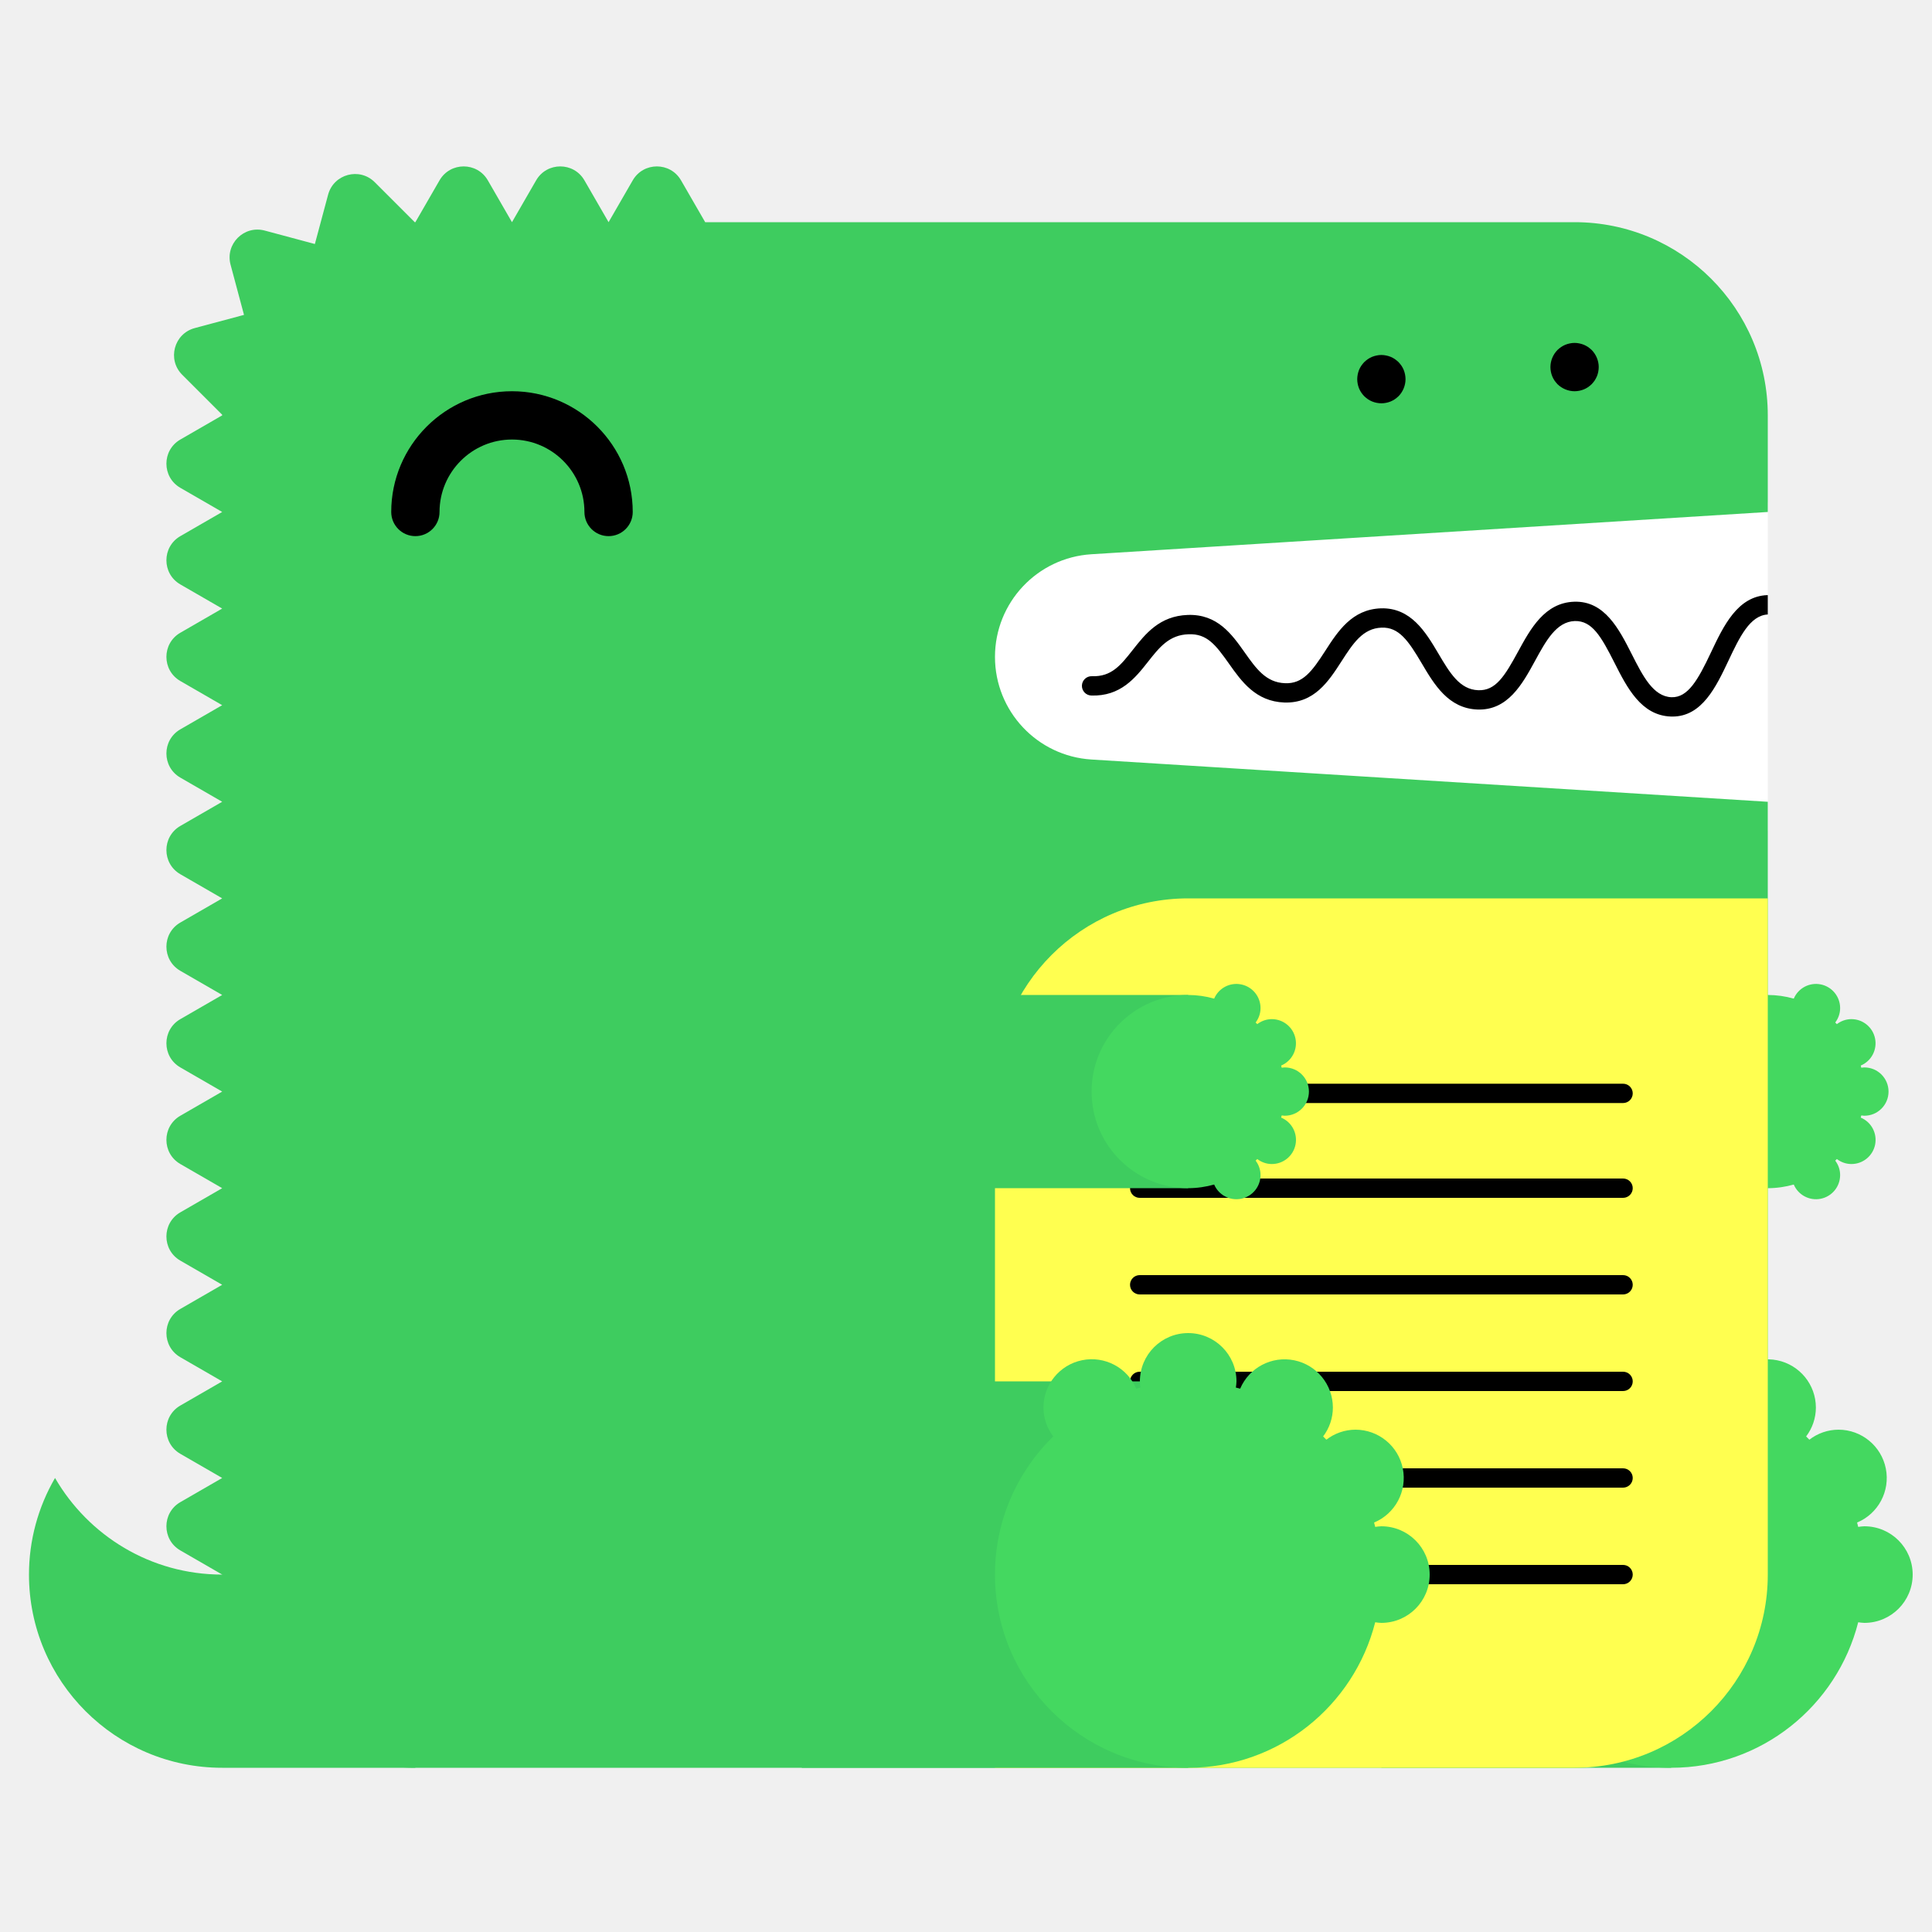
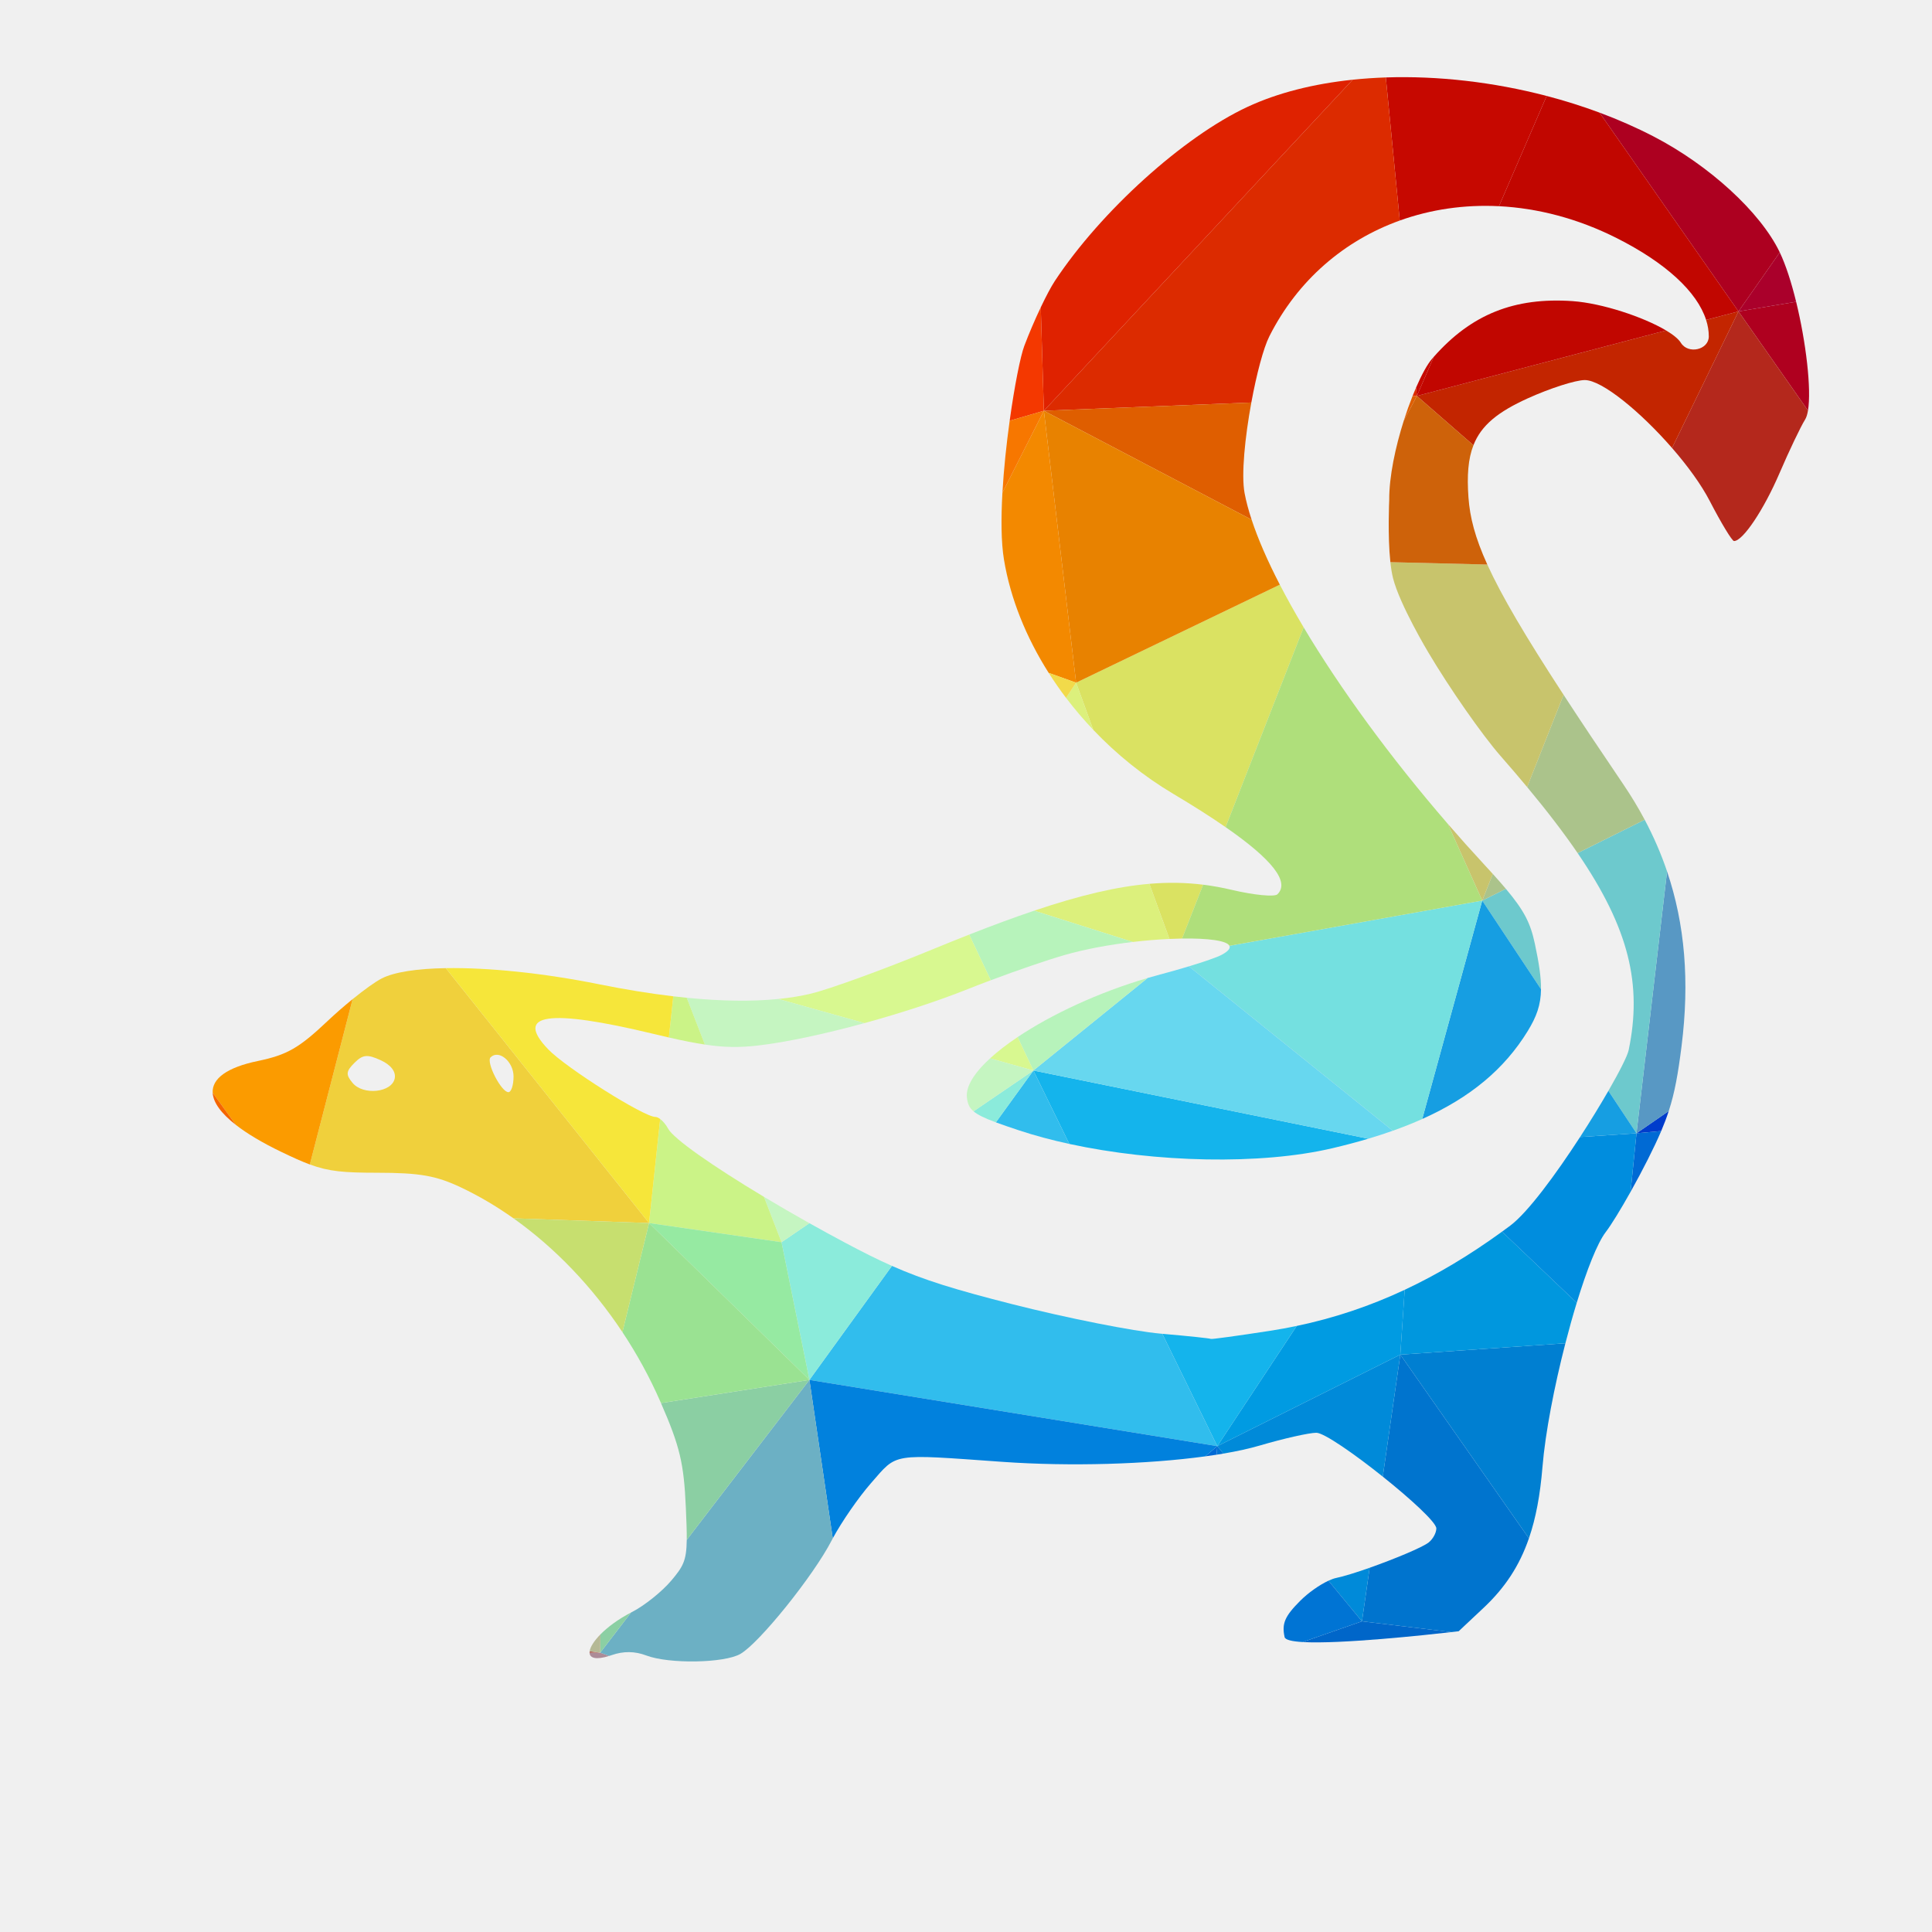
- <svg xmlns="http://www.w3.org/2000/svg" width="200" height="200" viewBox="0 0 200 200">
-   <g fill="none" fill-rule="evenodd">
-     <path fill="#FFF" d="M99 52h84v34H99z" />
-     <path d="M23 163c-7.398 0-13.843-4.027-17.303-10A19.886 19.886 0 0 0 3 163c0 11.046 8.954 20 20 20h20v-20H23z" fill="#3ECC5F" />
-     <path d="M112.98 57.376L183 53V43c0-11.046-8.954-20-20-20H73l-2.5-4.33c-1.112-1.925-3.889-1.925-5 0L63 23l-2.5-4.33c-1.111-1.925-3.889-1.925-5 0L53 23l-2.5-4.33c-1.111-1.925-3.889-1.925-5 0L43 23c-.022 0-.042.003-.065.003l-4.142-4.141c-1.57-1.571-4.252-.853-4.828 1.294l-1.369 5.104-5.192-1.392c-2.148-.575-4.111 1.389-3.535 3.536l1.39 5.193-5.102 1.367c-2.148.576-2.867 3.259-1.296 4.83l4.142 4.142c0 .021-.003.042-.003.064l-4.33 2.5c-1.925 1.111-1.925 3.889 0 5L23 53l-4.33 2.5c-1.925 1.111-1.925 3.889 0 5L23 63l-4.33 2.5c-1.925 1.111-1.925 3.889 0 5L23 73l-4.33 2.5c-1.925 1.111-1.925 3.889 0 5L23 83l-4.33 2.5c-1.925 1.111-1.925 3.889 0 5L23 93l-4.33 2.5c-1.925 1.111-1.925 3.889 0 5L23 103l-4.33 2.5c-1.925 1.111-1.925 3.889 0 5L23 113l-4.33 2.5c-1.925 1.111-1.925 3.889 0 5L23 123l-4.33 2.5c-1.925 1.111-1.925 3.889 0 5L23 133l-4.33 2.5c-1.925 1.111-1.925 3.889 0 5L23 143l-4.33 2.5c-1.925 1.111-1.925 3.889 0 5L23 153l-4.33 2.5c-1.925 1.111-1.925 3.889 0 5L23 163c0 11.046 8.954 20 20 20h120c11.046 0 20-8.954 20-20V83l-70.02-4.376A10.645 10.645 0 0 1 103 68c0-5.621 4.37-10.273 9.98-10.624" fill="#3ECC5F" />
-     <path fill="#3ECC5F" d="M143 183h30v-40h-30z" />
-     <path d="M193 158c-.219 0-.428.037-.639.064-.038-.15-.074-.301-.116-.451A5 5 0 0 0 190.32 148a4.96 4.96 0 0 0-3.016 1.036 26.531 26.531 0 0 0-.335-.336 4.955 4.955 0 0 0 1.011-2.987 5 5 0 0 0-9.599-1.959c-.148-.042-.297-.077-.445-.115.027-.211.064-.42.064-.639a5 5 0 0 0-5-5 5 5 0 0 0-5 5c0 .219.037.428.064.639-.148.038-.297.073-.445.115a4.998 4.998 0 0 0-9.599 1.959c0 1.125.384 2.151 1.011 2.987-3.717 3.632-6.031 8.693-6.031 14.3 0 11.046 8.954 20 20 20 9.339 0 17.16-6.41 19.361-15.064.211.027.42.064.639.064a5 5 0 0 0 5-5 5 5 0 0 0-5-5" fill="#44D860" />
-     <path fill="#3ECC5F" d="M153 123h30v-20h-30z" />
-     <path d="M193 115.5a2.5 2.5 0 1 0 0-5c-.109 0-.214.019-.319.032-.02-.075-.037-.15-.058-.225a2.501 2.501 0 0 0-.963-4.807c-.569 0-1.088.197-1.508.518a6.653 6.653 0 0 0-.168-.168c.314-.417.506-.931.506-1.494a2.5 2.5 0 0 0-4.8-.979A9.987 9.987 0 0 0 183 103c-5.522 0-10 4.478-10 10s4.478 10 10 10c.934 0 1.833-.138 2.69-.377a2.5 2.5 0 0 0 4.8-.979c0-.563-.192-1.077-.506-1.494.057-.055.113-.111.168-.168.42.321.939.518 1.508.518a2.5 2.5 0 0 0 .963-4.807c.021-.074.038-.15.058-.225.105.013.21.032.319.032" fill="#44D860" />
-     <path d="M63 55.5a2.5 2.5 0 0 1-2.5-2.5c0-4.136-3.364-7.5-7.5-7.5s-7.5 3.364-7.5 7.5a2.5 2.5 0 1 1-5 0c0-6.893 5.607-12.5 12.5-12.5S65.5 46.107 65.5 53a2.5 2.5 0 0 1-2.5 2.5" fill="#000" />
-     <path d="M103 183h60c11.046 0 20-8.954 20-20V93h-60c-11.046 0-20 8.954-20 20v70z" fill="#FFFF50" />
-     <path d="M168.02 124h-50.04a1 1 0 1 1 0-2h50.04a1 1 0 1 1 0 2m0 20h-50.04a1 1 0 1 1 0-2h50.04a1 1 0 1 1 0 2m0 20h-50.04a1 1 0 1 1 0-2h50.04a1 1 0 1 1 0 2m0-49.814h-50.04a1 1 0 1 1 0-2h50.04a1 1 0 1 1 0 2m0 19.814h-50.04a1 1 0 1 1 0-2h50.04a1 1 0 1 1 0 2m0 20h-50.04a1 1 0 1 1 0-2h50.04a1 1 0 1 1 0 2M183 61.611c-.012 0-.022-.006-.034-.005-3.09.105-4.552 3.196-5.842 5.923-1.346 2.85-2.387 4.703-4.093 4.647-1.889-.068-2.969-2.202-4.113-4.46-1.314-2.594-2.814-5.536-5.963-5.426-3.046.104-4.513 2.794-5.807 5.167-1.377 2.528-2.314 4.065-4.121 3.994-1.927-.07-2.951-1.805-4.136-3.813-1.321-2.236-2.848-4.75-5.936-4.664-2.994.103-4.465 2.385-5.763 4.4-1.373 2.13-2.335 3.428-4.165 3.351-1.973-.07-2.992-1.51-4.171-3.177-1.324-1.873-2.816-3.993-5.895-3.89-2.928.1-4.399 1.97-5.696 3.618-1.232 1.564-2.194 2.802-4.229 2.724a1 1 0 0 0-.072 2c3.017.101 4.545-1.8 5.872-3.487 1.177-1.496 2.193-2.787 4.193-2.855 1.926-.082 2.829 1.115 4.195 3.045 1.297 1.834 2.769 3.914 5.731 4.021 3.103.104 4.596-2.215 5.918-4.267 1.182-1.834 2.202-3.417 4.15-3.484 1.793-.067 2.769 1.35 4.145 3.681 1.297 2.197 2.766 4.686 5.787 4.796 3.125.108 4.634-2.62 5.949-5.035 1.139-2.088 2.214-4.06 4.119-4.126 1.793-.042 2.728 1.595 4.111 4.33 1.292 2.553 2.757 5.445 5.825 5.556l.169.003c3.064 0 4.518-3.075 5.805-5.794 1.139-2.41 2.217-4.68 4.067-4.773v-2z" fill="#000" />
-     <path fill="#3ECC5F" d="M83 183h40v-40H83z" />
-     <path d="M143 158c-.219 0-.428.037-.639.064-.038-.15-.074-.301-.116-.451A5 5 0 0 0 140.32 148a4.96 4.96 0 0 0-3.016 1.036 26.531 26.531 0 0 0-.335-.336 4.955 4.955 0 0 0 1.011-2.987 5 5 0 0 0-9.599-1.959c-.148-.042-.297-.077-.445-.115.027-.211.064-.42.064-.639a5 5 0 0 0-5-5 5 5 0 0 0-5 5c0 .219.037.428.064.639-.148.038-.297.073-.445.115a4.998 4.998 0 0 0-9.599 1.959c0 1.125.384 2.151 1.011 2.987-3.717 3.632-6.031 8.693-6.031 14.3 0 11.046 8.954 20 20 20 9.339 0 17.16-6.41 19.361-15.064.211.027.42.064.639.064a5 5 0 0 0 5-5 5 5 0 0 0-5-5" fill="#44D860" />
-     <path fill="#3ECC5F" d="M83 123h40v-20H83z" />
-     <path d="M133 115.5a2.5 2.5 0 1 0 0-5c-.109 0-.214.019-.319.032-.02-.075-.037-.15-.058-.225a2.501 2.501 0 0 0-.963-4.807c-.569 0-1.088.197-1.508.518a6.653 6.653 0 0 0-.168-.168c.314-.417.506-.931.506-1.494a2.5 2.5 0 0 0-4.8-.979A9.987 9.987 0 0 0 123 103c-5.522 0-10 4.478-10 10s4.478 10 10 10c.934 0 1.833-.138 2.69-.377a2.5 2.5 0 0 0 4.8-.979c0-.563-.192-1.077-.506-1.494.057-.055.113-.111.168-.168.42.321.939.518 1.508.518a2.5 2.5 0 0 0 .963-4.807c.021-.074.038-.15.058-.225.105.013.21.032.319.032" fill="#44D860" />
-     <path d="M143 41.75c-.16 0-.33-.02-.49-.05a2.52 2.52 0 0 1-.47-.14c-.15-.06-.29-.14-.431-.23-.13-.09-.259-.2-.38-.31-.109-.12-.219-.24-.309-.38s-.17-.28-.231-.43a2.619 2.619 0 0 1-.189-.96c0-.16.02-.33.05-.49.03-.16.08-.31.139-.47.061-.15.141-.29.231-.43.09-.13.2-.26.309-.38.121-.11.25-.22.38-.31.141-.09.281-.17.431-.23.149-.06.31-.11.47-.14.32-.07.65-.07.98 0 .159.03.32.08.47.14.149.06.29.14.43.23.13.09.259.2.38.31.11.12.22.25.31.38.09.14.17.28.23.43.06.16.11.31.14.47.029.16.05.33.05.49 0 .66-.271 1.31-.73 1.77-.121.11-.25.22-.38.31-.14.09-.281.17-.43.23a2.565 2.565 0 0 1-.96.19m20-1.25c-.66 0-1.3-.27-1.771-.73a3.802 3.802 0 0 1-.309-.38c-.09-.14-.17-.28-.231-.43a2.619 2.619 0 0 1-.189-.96c0-.66.27-1.3.729-1.77.121-.11.25-.22.38-.31.141-.09.281-.17.431-.23.149-.06.31-.11.47-.14.32-.07.66-.07.98 0 .159.03.32.08.47.14.149.06.29.14.43.23.13.09.259.2.38.31.459.47.73 1.11.73 1.77 0 .16-.021.33-.05.49-.03.16-.08.32-.14.47-.07.15-.14.29-.23.43-.09.13-.2.26-.31.38-.121.11-.25.22-.38.31-.14.09-.281.17-.43.23a2.565 2.565 0 0 1-.96.19" fill="#000" />
+ <svg xmlns="http://www.w3.org/2000/svg" version="1.1" id="svg88231" xml:space="preserve" width="800" height="800" viewBox="0 0 800 800">
+   <defs id="defs88235">
+     <clipPath clipPathUnits="userSpaceOnUse" id="clipPath88247">
+       <path d="M 0,600 H 600 V 0 H 0 Z" id="path88245" />
+     </clipPath>
+   </defs>
+   <g id="g88239" transform="matrix(1.333333,0,0,-1.333333,0,800)">
+     <g id="g88241">
+       <g id="g88243" clip-path="url(#clipPath88247)">
+         <path d="m 561.484,472.497 c 1.119,6.682 -0.619,21.272 -3.679,33.791 l -17.907,-3.001 z" style="fill:#af001f;fill-opacity:1;fill-rule:nonzero;stroke:none" id="path88249" />
+         <path d="m 519.269,460.875 c 4.81,-5.525 9.075,-11.366 11.723,-16.487 3.529,-6.823 6.913,-12.41 7.523,-12.415 2.742,-0.014 9.249,9.699 14.159,21.15 2.954,6.874 6.516,14.34 7.92,16.592 0.396,0.631 0.688,1.58 0.89,2.782 l -21.586,30.79 z" style="fill:#b4281c;fill-opacity:1;fill-rule:nonzero;stroke:none" id="path88251" />
+         <path d="m 515.9,248.745 c 0.912,2.143 1.679,4.166 2.342,6.204 l -10.012,-6.894 z" style="fill:#003ccc;fill-opacity:1;fill-rule:nonzero;stroke:none" id="path88253" />
+         <path d="m 506.389,229.867 c 1.849,3.301 3.733,6.828 5.406,10.154 1.639,3.259 2.981,6.082 4.105,8.724 l -7.67,-0.69 z" style="fill:#006ad4;fill-opacity:1;fill-rule:nonzero;stroke:none" id="path88255" />
+         <path d="m 518.242,254.949 c 1.844,5.666 2.89,11.457 3.996,20.289 2.497,19.944 1.055,37.686 -4.517,54.14 l -9.491,-81.323 z" style="fill:#5898c4;fill-opacity:1;fill-rule:nonzero;stroke:none" id="path88257" />
+         <path d="m 557.805,506.288 c -1.45,5.931 -3.197,11.396 -5.08,15.334 l -12.827,-18.335 z" style="fill:#aa002b;fill-opacity:1;fill-rule:nonzero;stroke:none" id="path88259" />
+         <path d="m 552.725,521.622 c -0.031,0.066 -0.065,0.135 -0.095,0.2 -5.999,12.357 -21.813,26.833 -39.063,35.781 -5.369,2.784 -11.01,5.259 -16.824,7.425 l 43.155,-61.741 z" style="fill:#ad0020;fill-opacity:1;fill-rule:nonzero;stroke:none" id="path88261" />
+         <path d="m 404.543,90.049 c 11.705,-0.69 38.278,2.186 46.191,3.088 l -27.762,3.347 z" style="fill:#0066c9;fill-opacity:1;fill-rule:nonzero;stroke:none" id="path88263" />
+         <path d="m 505.796,273.879 c -0.364,-1.753 -2.783,-6.556 -6.295,-12.656 l 8.729,-13.168 9.491,81.323 c -1.856,5.481 -4.17,10.823 -6.951,16.052 l -20.822,-10.364 c 16.078,-23.533 20.056,-40.924 15.848,-61.187" style="fill:#6dc9cd;fill-opacity:1;fill-rule:nonzero;stroke:none" id="path88265" />
+         <path d="m 476.648,306.991 c -1.329,6.204 -3.179,10.079 -8.988,16.983 l -7.338,-3.653 18.25,-27.529 c 0.045,3.689 -0.621,8.111 -1.924,14.199" style="fill:#6dc9cd;fill-opacity:1;fill-rule:nonzero;stroke:none" id="path88267" />
+         <path d="m 529.847,500.646 c 0.549,-1.721 0.836,-3.431 0.836,-5.119 0,-4.189 -6.41,-5.651 -8.677,-1.985 -0.735,1.19 -2.369,2.509 -4.593,3.835 l -77.391,-20.343 17.566,-15.31 c 2.437,6.234 7.641,10.381 16.891,14.575 6.875,3.118 14.834,5.67 17.693,5.67 5.352,0 17.349,-9.899 27.097,-21.094 l 20.629,42.412 z" style="fill:#c32500;fill-opacity:1;fill-rule:nonzero;stroke:none" id="path88269" />
+         <path d="m 445.281,489.187 -5.259,-12.153 77.391,20.343 c -7.022,4.194 -19.939,8.474 -29.04,9.106 -18.073,1.254 -31.444,-4.108 -43.092,-17.296" style="fill:#c10600;fill-opacity:1;fill-rule:nonzero;stroke:none" id="path88271" />
+         <path d="m 502.028,526.083 c 15.252,-7.676 25.019,-16.685 27.819,-25.437 l 10.051,2.641 -43.155,61.741 c -5.345,1.991 -10.836,3.718 -16.41,5.175 l -14.814,-34.24 c 12.057,-0.607 24.48,-3.825 36.509,-9.88" style="fill:#c10600;fill-opacity:1;fill-rule:nonzero;stroke:none" id="path88273" />
+         <path d="m 429.434,141.42 c 8.638,-6.901 16.633,-14.218 16.633,-16.087 0,-1.381 -1.085,-3.351 -2.408,-4.378 -1.979,-1.539 -10.624,-5.125 -18.295,-7.836 l -2.392,-16.635 27.762,-3.347 c 1.444,0.165 2.267,0.264 2.267,0.264 l 7.735,7.264 c 6.594,6.188 11.116,12.977 14.082,21.587 l -39.937,57.055 z" style="fill:#0074ce;fill-opacity:1;fill-rule:nonzero;stroke:none" id="path88275" />
+         <path d="m 474.818,122.252 c 2.162,6.27 3.501,13.504 4.212,22.186 0.873,10.631 3.685,25.061 7.117,38.398 l -51.266,-3.529 z" style="fill:#007fd1;fill-opacity:1;fill-rule:nonzero;stroke:none" id="path88277" />
+         <path d="m 463.598,328.604 -3.276,-8.283 7.338,3.653 c -1.181,1.402 -2.525,2.932 -4.062,4.63" style="fill:#abc38b;fill-opacity:1;fill-rule:nonzero;stroke:none" id="path88279" />
+         <path d="m 489.948,335.066 20.822,10.364 c -1.979,3.717 -4.188,7.379 -6.641,10.997 -7.163,10.566 -13.297,19.742 -18.547,27.794 l -11.321,-28.64 c 6.156,-7.4 11.36,-14.18 15.687,-20.515" style="fill:#abc38b;fill-opacity:1;fill-rule:nonzero;stroke:none" id="path88281" />
+         <path d="m 444.74,488.575 c -1.455,-1.684 -3.215,-4.883 -4.969,-8.938 l 0.251,-2.603 5.259,12.153 c -0.18,-0.205 -0.362,-0.406 -0.541,-0.612" style="fill:#c60800;fill-opacity:1;fill-rule:nonzero;stroke:none" id="path88283" />
+         <path d="m 465.519,535.963 14.814,34.24 c -16.555,4.331 -33.813,6.29 -49.953,5.747 l 4.333,-44.437 c 9.619,3.458 20.066,4.99 30.806,4.45" style="fill:#c60800;fill-opacity:1;fill-rule:nonzero;stroke:none" id="path88285" />
+         <path d="m 432.616,420.46 c 2.073,-8.271 10.981,-23.106 10.981,-23.106 6.576,-11.107 16.675,-25.579 22.442,-32.159 2.911,-3.322 5.649,-6.522 8.222,-9.614 l 11.321,28.64 c -11.936,18.307 -19.287,30.784 -23.686,40.457 l -30.102,0.739 c 0.198,-1.834 0.466,-3.536 0.822,-4.957" style="fill:#c8c46c;fill-opacity:1;fill-rule:nonzero;stroke:none" id="path88287" />
+         <path d="m 460.78,331.68 c -3.794,4.1 -7.513,8.26 -11.142,12.454 l 10.684,-23.813 3.276,8.283 c -0.875,0.969 -1.812,1.989 -2.818,3.076" style="fill:#c8c46c;fill-opacity:1;fill-rule:nonzero;stroke:none" id="path88289" />
+         <path d="m 436.24,199.438 -1.359,-20.131 51.266,3.529 c 1.123,4.361 2.311,8.607 3.521,12.564 l -23.199,22.094 c -10.077,-7.317 -20.071,-13.296 -30.229,-18.056" style="fill:#0097de;fill-opacity:1;fill-rule:nonzero;stroke:none" id="path88291" />
+         <path d="m 490.704,246.886 c -7.558,-11.65 -16.23,-23.447 -21.698,-27.526 -0.845,-0.632 -1.691,-1.254 -2.537,-1.866 L 489.668,195.4 c 3.127,10.227 6.388,18.528 8.985,21.936 1.747,2.289 4.694,7.102 7.736,12.531 l 1.841,18.188 z" style="fill:#008dde;fill-opacity:1;fill-rule:nonzero;stroke:none" id="path88293" />
+         <path d="m 508.23,248.055 -8.729,13.168 c -2.495,-4.332 -5.544,-9.322 -8.797,-14.337 z" style="fill:#169ee2;fill-opacity:1;fill-rule:nonzero;stroke:none" id="path88295" />
+         <path d="m 474.42,279.752 c 2.772,4.511 4.094,8.126 4.152,13.04 l -18.25,27.529 -18.63,-67.837 c 15.064,6.751 25.544,15.582 32.728,27.268" style="fill:#169ee2;fill-opacity:1;fill-rule:nonzero;stroke:none" id="path88297" />
+         <path d="m 435.95,469.336 c -2.602,-8.204 -4.569,-17.402 -4.514,-24.648 0,0 -0.533,-10.984 0.358,-19.271 l 30.102,-0.739 c -3.809,8.383 -5.407,14.662 -5.85,20.809 -0.494,6.818 -0.111,12.007 1.542,16.237 l -17.566,15.31 z" style="fill:#ce620a;fill-opacity:1;fill-rule:nonzero;stroke:none" id="path88299" />
+         <path d="m 183.098,86.692 c 0.086,-1.631 1.984,-2.249 6.116,-0.953 l -2.799,1.002 z" style="fill:#ac8c98;fill-opacity:1;fill-rule:nonzero;stroke:none" id="path88301" />
+         <path d="m 397.462,418.424 -63.267,-30.437 5.337,-14.654 c 7.258,-7.628 15.626,-14.388 24.795,-19.845 6.327,-3.766 11.758,-7.22 16.295,-10.366 l 24.241,62.041 c -2.726,4.577 -5.203,9.012 -7.401,13.261" style="fill:#dae262;fill-opacity:1;fill-rule:nonzero;stroke:none" id="path88303" />
+         <path d="m 367.105,308.527 6.536,16.724 c -5.352,0.66 -10.809,0.771 -16.695,0.27 l 6.234,-17.115 c 1.354,0.061 2.665,0.102 3.925,0.121" style="fill:#dae262;fill-opacity:1;fill-rule:nonzero;stroke:none" id="path88305" />
+         <path d="m 425.364,113.119 c -4.155,-1.469 -8.026,-2.68 -10.4,-3.169 -0.69,-0.143 -1.512,-0.442 -2.403,-0.857 l 10.411,-12.609 z" style="fill:#008ad9;fill-opacity:1;fill-rule:nonzero;stroke:none" id="path88307" />
+         <path d="m 378.042,150.887 1.908,-2.31 c 4.279,0.731 8.099,1.569 11.299,2.509 7.401,2.174 15.3,3.956 17.555,3.956 2.383,0 11.84,-6.597 20.63,-13.622 l 5.447,37.887 z" style="fill:#008ad9;fill-opacity:1;fill-rule:nonzero;stroke:none" id="path88309" />
+         <path d="m 379.347,303.443 c -1.347,-0.721 -5.285,-2.084 -10.114,-3.547 l 63.307,-51.061 c 3.225,1.144 6.272,2.358 9.152,3.649 l 18.63,67.837 -78.509,-14.051 c 0.371,-0.755 -0.353,-1.696 -2.466,-2.827" style="fill:#74e0e0;fill-opacity:1;fill-rule:nonzero;stroke:none" id="path88311" />
+         <path d="m 381.813,306.27 78.509,14.051 -10.684,23.813 c -17.836,20.613 -33.457,42.034 -44.775,61.029 l -24.241,-62.041 c 14.616,-10.133 19.962,-17.061 16.098,-20.849 -0.892,-0.872 -7.243,-0.262 -14.119,1.359 -2.991,0.706 -5.961,1.249 -8.96,1.619 l -6.536,-16.724 c 8.027,0.12 13.913,-0.631 14.708,-2.257" style="fill:#afdf7b;fill-opacity:1;fill-rule:nonzero;stroke:none" id="path88313" />
+         <path d="m 420.089,575.244 c -12.092,-1.266 -23.272,-4.057 -32.68,-8.441 -19.905,-9.277 -45.556,-32.459 -59.821,-54.069 -1.161,-1.763 -2.738,-4.745 -4.371,-8.184 l 0.964,-32.117 z" style="fill:#df2200;fill-opacity:1;fill-rule:nonzero;stroke:none" id="path88315" />
+         <path d="m 436.24,199.438 c -10.882,-5.096 -21.955,-8.791 -33.527,-11.218 l -24.671,-37.333 56.839,28.42 z" style="fill:#009be2;fill-opacity:1;fill-rule:nonzero;stroke:none" id="path88317" />
+         <path d="m 332.095,244.741 c 26.778,-5.808 59.439,-6.562 81.681,-1.332 3.913,0.92 7.626,1.903 11.157,2.953 l -104.001,21.181 z" style="fill:#14b4ec;fill-opacity:1;fill-rule:nonzero;stroke:none" id="path88319" />
+         <path d="m 394.308,186.688 c -9.954,-1.535 -18.177,-2.664 -18.273,-2.499 -0.085,0.162 -6.827,0.874 -15.074,1.59 l 17.081,-34.892 24.671,37.333 c -2.773,-0.582 -5.571,-1.094 -8.405,-1.532" style="fill:#14b4ec;fill-opacity:1;fill-rule:nonzero;stroke:none" id="path88321" />
+         <path d="m 388.613,474.992 c 1.615,8.783 3.752,16.919 5.603,20.582 8.841,17.514 23.354,29.778 40.497,35.939 l -4.333,44.437 c -3.489,-0.117 -6.925,-0.353 -10.291,-0.706 L 324.181,472.433 Z" style="fill:#dc2b00;fill-opacity:1;fill-rule:nonzero;stroke:none" id="path88323" />
+         <path d="m 438.669,476.979 1.353,0.055 -0.251,2.603 c -0.37,-0.849 -0.738,-1.738 -1.102,-2.658" style="fill:#dc2b00;fill-opacity:1;fill-rule:nonzero;stroke:none" id="path88325" />
+         <path d="m 435.95,469.336 4.072,7.698 -1.353,-0.055 c -0.943,-2.372 -1.864,-4.954 -2.719,-7.643" style="fill:#df5e00;fill-opacity:1;fill-rule:nonzero;stroke:none" id="path88327" />
+         <path d="m 386.512,446.876 c -1.064,5.697 0.128,17.389 2.101,28.116 l -64.432,-2.559 64.525,-33.836 c -0.977,2.961 -1.716,5.733 -2.194,8.279" style="fill:#df5e00;fill-opacity:1;fill-rule:nonzero;stroke:none" id="path88329" />
+         <path d="m 360.289,297.362 c -1.292,-0.341 -2.581,-0.703 -3.867,-1.08 l -35.49,-28.739 104.001,-21.181 c 2.637,0.784 5.172,1.609 7.607,2.473 l -63.307,51.061 c -2.793,-0.847 -5.882,-1.726 -8.944,-2.534" style="fill:#67d7ef;fill-opacity:1;fill-rule:nonzero;stroke:none" id="path88331" />
+         <path d="m 412.561,109.093 c -2.773,-1.289 -6.252,-3.718 -8.753,-6.222 -4.798,-4.793 -5.782,-7.083 -4.862,-11.276 L 398.94,91.6 c 0.195,-0.881 2.311,-1.357 5.603,-1.551 l 18.429,6.435 z" style="fill:#0074d4;fill-opacity:1;fill-rule:nonzero;stroke:none" id="path88333" />
+         <path d="m 377.813,148.229 c 0.724,0.114 1.436,0.23 2.137,0.348 l -1.908,2.31 z" style="fill:#0074d4;fill-opacity:1;fill-rule:nonzero;stroke:none" id="path88335" />
+         <path d="m 324.181,472.433 10.014,-84.446 63.267,30.437 c -3.807,7.362 -6.776,14.164 -8.756,20.173 z" style="fill:#e88200;fill-opacity:1;fill-rule:nonzero;stroke:none" id="path88337" />
+         <path d="m 363.18,308.406 -6.234,17.115 c -10.117,-0.861 -21.5,-3.534 -35.776,-8.341 l 30.64,-9.713 c 3.937,0.463 7.797,0.775 11.37,0.939" style="fill:#dcf07c;fill-opacity:1;fill-rule:nonzero;stroke:none" id="path88339" />
+         <path d="m 331.08,383.262 c 2.61,-3.439 5.437,-6.76 8.452,-9.929 l -5.337,14.654 z" style="fill:#dcf07c;fill-opacity:1;fill-rule:nonzero;stroke:none" id="path88341" />
+         <path d="m 360.483,185.821 c -8.463,0.736 -29.229,4.861 -46.152,9.164 -17.619,4.488 -27.272,7.421 -37.328,11.878 l -25.63,-35.406 126.669,-20.57 -17.081,34.892 c -0.159,0.014 -0.318,0.028 -0.478,0.042" style="fill:#31bded;fill-opacity:1;fill-rule:nonzero;stroke:none" id="path88343" />
+         <path d="m 309.277,251.442 c 1.946,-0.722 4.317,-1.533 7.213,-2.494 4.862,-1.61 10.109,-3.013 15.605,-4.207 l -11.163,22.802 z" style="fill:#31bded;fill-opacity:1;fill-rule:nonzero;stroke:none" id="path88345" />
+         <path d="m 378.042,150.887 -3.729,-3.169 c 1.193,0.164 2.362,0.334 3.5,0.511 z" style="fill:#0069d5;fill-opacity:1;fill-rule:nonzero;stroke:none" id="path88347" />
+         <path d="m 251.373,171.457 7.247,-49.212 c 2.798,5.197 8.022,12.749 11.907,17.187 8.281,9.441 5.874,9.053 40.724,6.585 21.199,-1.502 45.123,-0.749 63.062,1.701 l 3.729,3.169 z" style="fill:#0181dd;fill-opacity:1;fill-rule:nonzero;stroke:none" id="path88349" />
+         <path d="m 262.408,214.092 c -3.733,1.99 -7.429,4.012 -11.035,6.034 l -8.662,-5.903 8.662,-42.766 25.63,35.406 c -4.528,2.006 -9.139,4.324 -14.595,7.229" style="fill:#8bebdb;fill-opacity:1;fill-rule:nonzero;stroke:none" id="path88351" />
+         <path d="m 302.341,254.869 c 1.295,-1.097 3.416,-2.118 6.936,-3.427 l 11.655,16.101 z" style="fill:#8bebdb;fill-opacity:1;fill-rule:nonzero;stroke:none" id="path88353" />
+         <path d="m 324.181,472.433 -12.867,-25.429 c -0.452,-7.985 -0.411,-15.426 0.48,-20.807 1.99,-12.034 6.839,-24.059 13.886,-35.166 l 8.515,-3.044 z" style="fill:#f38900;fill-opacity:1;fill-rule:nonzero;stroke:none" id="path88355" />
+         <path d="m 330.531,303.385 c 6.481,1.867 14.013,3.228 21.279,4.082 l -30.64,9.713 c -6.145,-2.071 -12.827,-4.535 -20.173,-7.422 l 6.697,-14.18 c 8.264,3.096 17.473,6.259 22.837,7.807" style="fill:#b7f3bb;fill-opacity:1;fill-rule:nonzero;stroke:none" id="path88357" />
+         <path d="m 356.422,296.282 c -15.286,-4.476 -29.903,-11.328 -40.392,-18.356 l 4.902,-10.383 z" style="fill:#b7f3bb;fill-opacity:1;fill-rule:nonzero;stroke:none" id="path88359" />
+         <path d="m 183.124,87.204 c -0.026,-0.181 -0.034,-0.35 -0.026,-0.512 l 3.317,0.049 z" style="fill:#b16559;fill-opacity:1;fill-rule:nonzero;stroke:none" id="path88361" />
+         <path d="m 323.217,504.55 c -1.797,-3.784 -3.663,-8.118 -5.119,-11.991 -1.177,-3.137 -3.026,-12.32 -4.536,-23.226 l 10.619,3.1 z" style="fill:#f43800;fill-opacity:1;fill-rule:nonzero;stroke:none" id="path88363" />
+         <path d="m 313.562,469.333 c -0.986,-7.11 -1.828,-14.95 -2.248,-22.329 l 12.867,25.429 z" style="fill:#f77700;fill-opacity:1;fill-rule:nonzero;stroke:none" id="path88365" />
+         <path d="m 325.68,391.031 c 1.678,-2.646 3.481,-5.24 5.4,-7.769 l 3.115,4.725 z" style="fill:#f2da4a;fill-opacity:1;fill-rule:nonzero;stroke:none" id="path88367" />
+         <path d="m 300.726,292.888 c 2.157,0.861 4.521,1.772 6.968,2.69 l -6.697,14.18 c -3.714,-1.46 -7.597,-3.025 -11.669,-4.703 -14.806,-6.101 -31.68,-12.24 -37.495,-13.639 -3.082,-0.743 -6.458,-1.293 -10.105,-1.657 l 26.726,-7.497 c 11.252,3.083 22.755,6.824 32.272,10.626" style="fill:#d8f890;fill-opacity:1;fill-rule:nonzero;stroke:none" id="path88369" />
+         <path d="m 316.03,277.926 c -3.297,-2.208 -6.182,-4.435 -8.556,-6.609 l 13.458,-3.774 z" style="fill:#d8f890;fill-opacity:1;fill-rule:nonzero;stroke:none" id="path88371" />
+         <path d="m 307.474,271.317 c -4.882,-4.471 -7.591,-8.728 -7.188,-12.176 0.212,-1.818 0.653,-3.088 2.055,-4.272 l 18.591,12.674 z" style="fill:#c5f5c1;fill-opacity:1;fill-rule:nonzero;stroke:none" id="path88373" />
+         <path d="m 235.265,275.292 c 8.785,0.996 20.835,3.586 33.189,6.97 l -26.726,7.497 c -8.166,-0.819 -17.708,-0.692 -28.456,0.376 l 5.636,-14.534 c 6.228,-0.932 10.811,-0.937 16.357,-0.309" style="fill:#c5f5c1;fill-opacity:1;fill-rule:nonzero;stroke:none" id="path88375" />
+         <path d="m 242.711,214.223 8.662,5.903 c -4.922,2.759 -9.677,5.518 -14.125,8.187 z" style="fill:#c5f5c1;fill-opacity:1;fill-rule:nonzero;stroke:none" id="path88377" />
+         <path d="m 213.277,121.774 c -0.079,-6.563 -1.194,-8.351 -4.778,-12.613 -2.875,-3.413 -8.366,-7.814 -12.196,-9.771 -0.106,-0.055 -0.21,-0.109 -0.316,-0.164 l -9.572,-12.485 2.799,-1.002 c 0.259,0.081 0.523,0.167 0.799,0.264 3.597,1.253 7.156,1.216 10.662,-0.117 7.078,-2.693 24.239,-2.416 29.259,0.474 5.892,3.39 22.64,24.201 28.32,35.192 0.116,0.224 0.239,0.457 0.366,0.693 l -7.247,49.212 z" style="fill:#6cb0c4;fill-opacity:1;fill-rule:nonzero;stroke:none" id="path88379" />
+         <path d="m 237.248,228.313 c -16.026,9.609 -28.091,18.05 -29.766,21.183 -0.657,1.232 -1.586,2.322 -2.459,2.978 l -3.452,-32.297 41.14,-5.954 z" style="fill:#cbf387;fill-opacity:1;fill-rule:nonzero;stroke:none" id="path88381" />
+         <path d="m 218.908,275.601 -5.636,14.534 c -1.372,0.135 -2.764,0.287 -4.174,0.453 l -1.368,-12.794 c 4.385,-0.997 7.999,-1.717 11.178,-2.193" style="fill:#cbf387;fill-opacity:1;fill-rule:nonzero;stroke:none" id="path88383" />
+         <path d="m 205.275,164.261 c 5.876,-13.477 7.115,-18.72 7.718,-32.421 0.193,-4.33 0.315,-7.549 0.284,-10.066 l 38.096,49.683 z" style="fill:#8bcfa3;fill-opacity:1;fill-rule:nonzero;stroke:none" id="path88385" />
+         <path d="m 195.987,99.226 c -4.026,-2.093 -7.279,-4.536 -9.511,-6.798 l -0.061,-5.687 z" style="fill:#8bcfa3;fill-opacity:1;fill-rule:nonzero;stroke:none" id="path88387" />
+         <path d="m 201.571,220.177 49.802,-48.72 -8.662,42.766 z" style="fill:#96eaa2;fill-opacity:1;fill-rule:nonzero;stroke:none" id="path88389" />
+         <path d="m 201.571,220.177 -8.274,-33.876 c 4.5,-6.783 8.461,-14.004 11.76,-21.537 0.074,-0.171 0.146,-0.334 0.218,-0.503 l 46.098,7.196 z" style="fill:#9ae292;fill-opacity:1;fill-rule:nonzero;stroke:none" id="path88391" />
+         <path d="m 157.89,260.816 c -2.224,0 -7.011,9.339 -5.539,10.812 2.535,2.536 7.137,-1.299 7.137,-5.941 0,-2.677 -0.719,-4.871 -1.598,-4.871 m -35.301,4.304 c -0.84,-4.43 -9.795,-5.403 -13.1,-1.419 -2.148,2.586 -2.054,3.577 0.574,6.208 2.595,2.595 3.987,2.736 8.147,0.842 3.154,-1.438 4.778,-3.525 4.379,-5.631 m 15.861,34.214 c -8.945,-0.147 -15.974,-1.2 -19.887,-3.192 -1.978,-1.005 -5.391,-3.461 -9.058,-6.437 L 96.22,238.363 c 6.008,-2.212 10.637,-2.557 20.941,-2.57 13.228,-0.014 18.261,-0.9 26.017,-4.57 5.589,-2.645 11.039,-5.867 16.282,-9.583 l 42.111,-1.463 z" style="fill:#f0d03c;fill-opacity:1;fill-rule:nonzero;stroke:none" id="path88393" />
+         <path d="m 205.023,252.474 c -0.541,0.408 -1.061,0.648 -1.482,0.648 -3.598,0 -27.809,15.276 -33.304,21.014 -10.62,11.082 0.051,12.65 32.665,4.793 1.714,-0.414 3.314,-0.789 4.828,-1.135 l 1.368,12.794 c -7.214,0.852 -14.927,2.1 -23.1,3.748 -17.445,3.515 -34.527,5.216 -47.548,4.998 l 63.121,-79.157 z" style="fill:#f6e63a;fill-opacity:1;fill-rule:nonzero;stroke:none" id="path88395" />
+         <path d="m 159.46,221.64 c 12.892,-9.143 24.523,-21.3 33.837,-35.339 l 8.274,33.876 z" style="fill:#c7df6f;fill-opacity:1;fill-rule:nonzero;stroke:none" id="path88397" />
+         <path d="m 186.476,92.428 c -1.978,-2.007 -3.153,-3.87 -3.352,-5.224 l 3.291,-0.463 z" style="fill:#b5b995;fill-opacity:1;fill-rule:nonzero;stroke:none" id="path88399" />
+         <path d="m 101.716,282.895 c -8.863,-8.386 -12.568,-10.507 -21.64,-12.396 -9.634,-1.999 -14.255,-5.491 -14.029,-9.86 l 7.202,-9.987 c 3.468,-2.702 8.176,-5.522 14.106,-8.381 3.553,-1.711 6.331,-2.976 8.865,-3.908 l 13.285,51.342 c -2.608,-2.117 -5.345,-4.498 -7.789,-6.81" style="fill:#fb9b00;fill-opacity:1;fill-rule:nonzero;stroke:none" id="path88401" />
+         <path d="m 73.249,250.652 -7.202,9.987 c 0.156,-2.986 2.572,-6.379 7.202,-9.987" style="fill:#f56500;fill-opacity:1;fill-rule:nonzero;stroke:none" id="path88403" />
+       </g>
+     </g>
  </g>
</svg>
